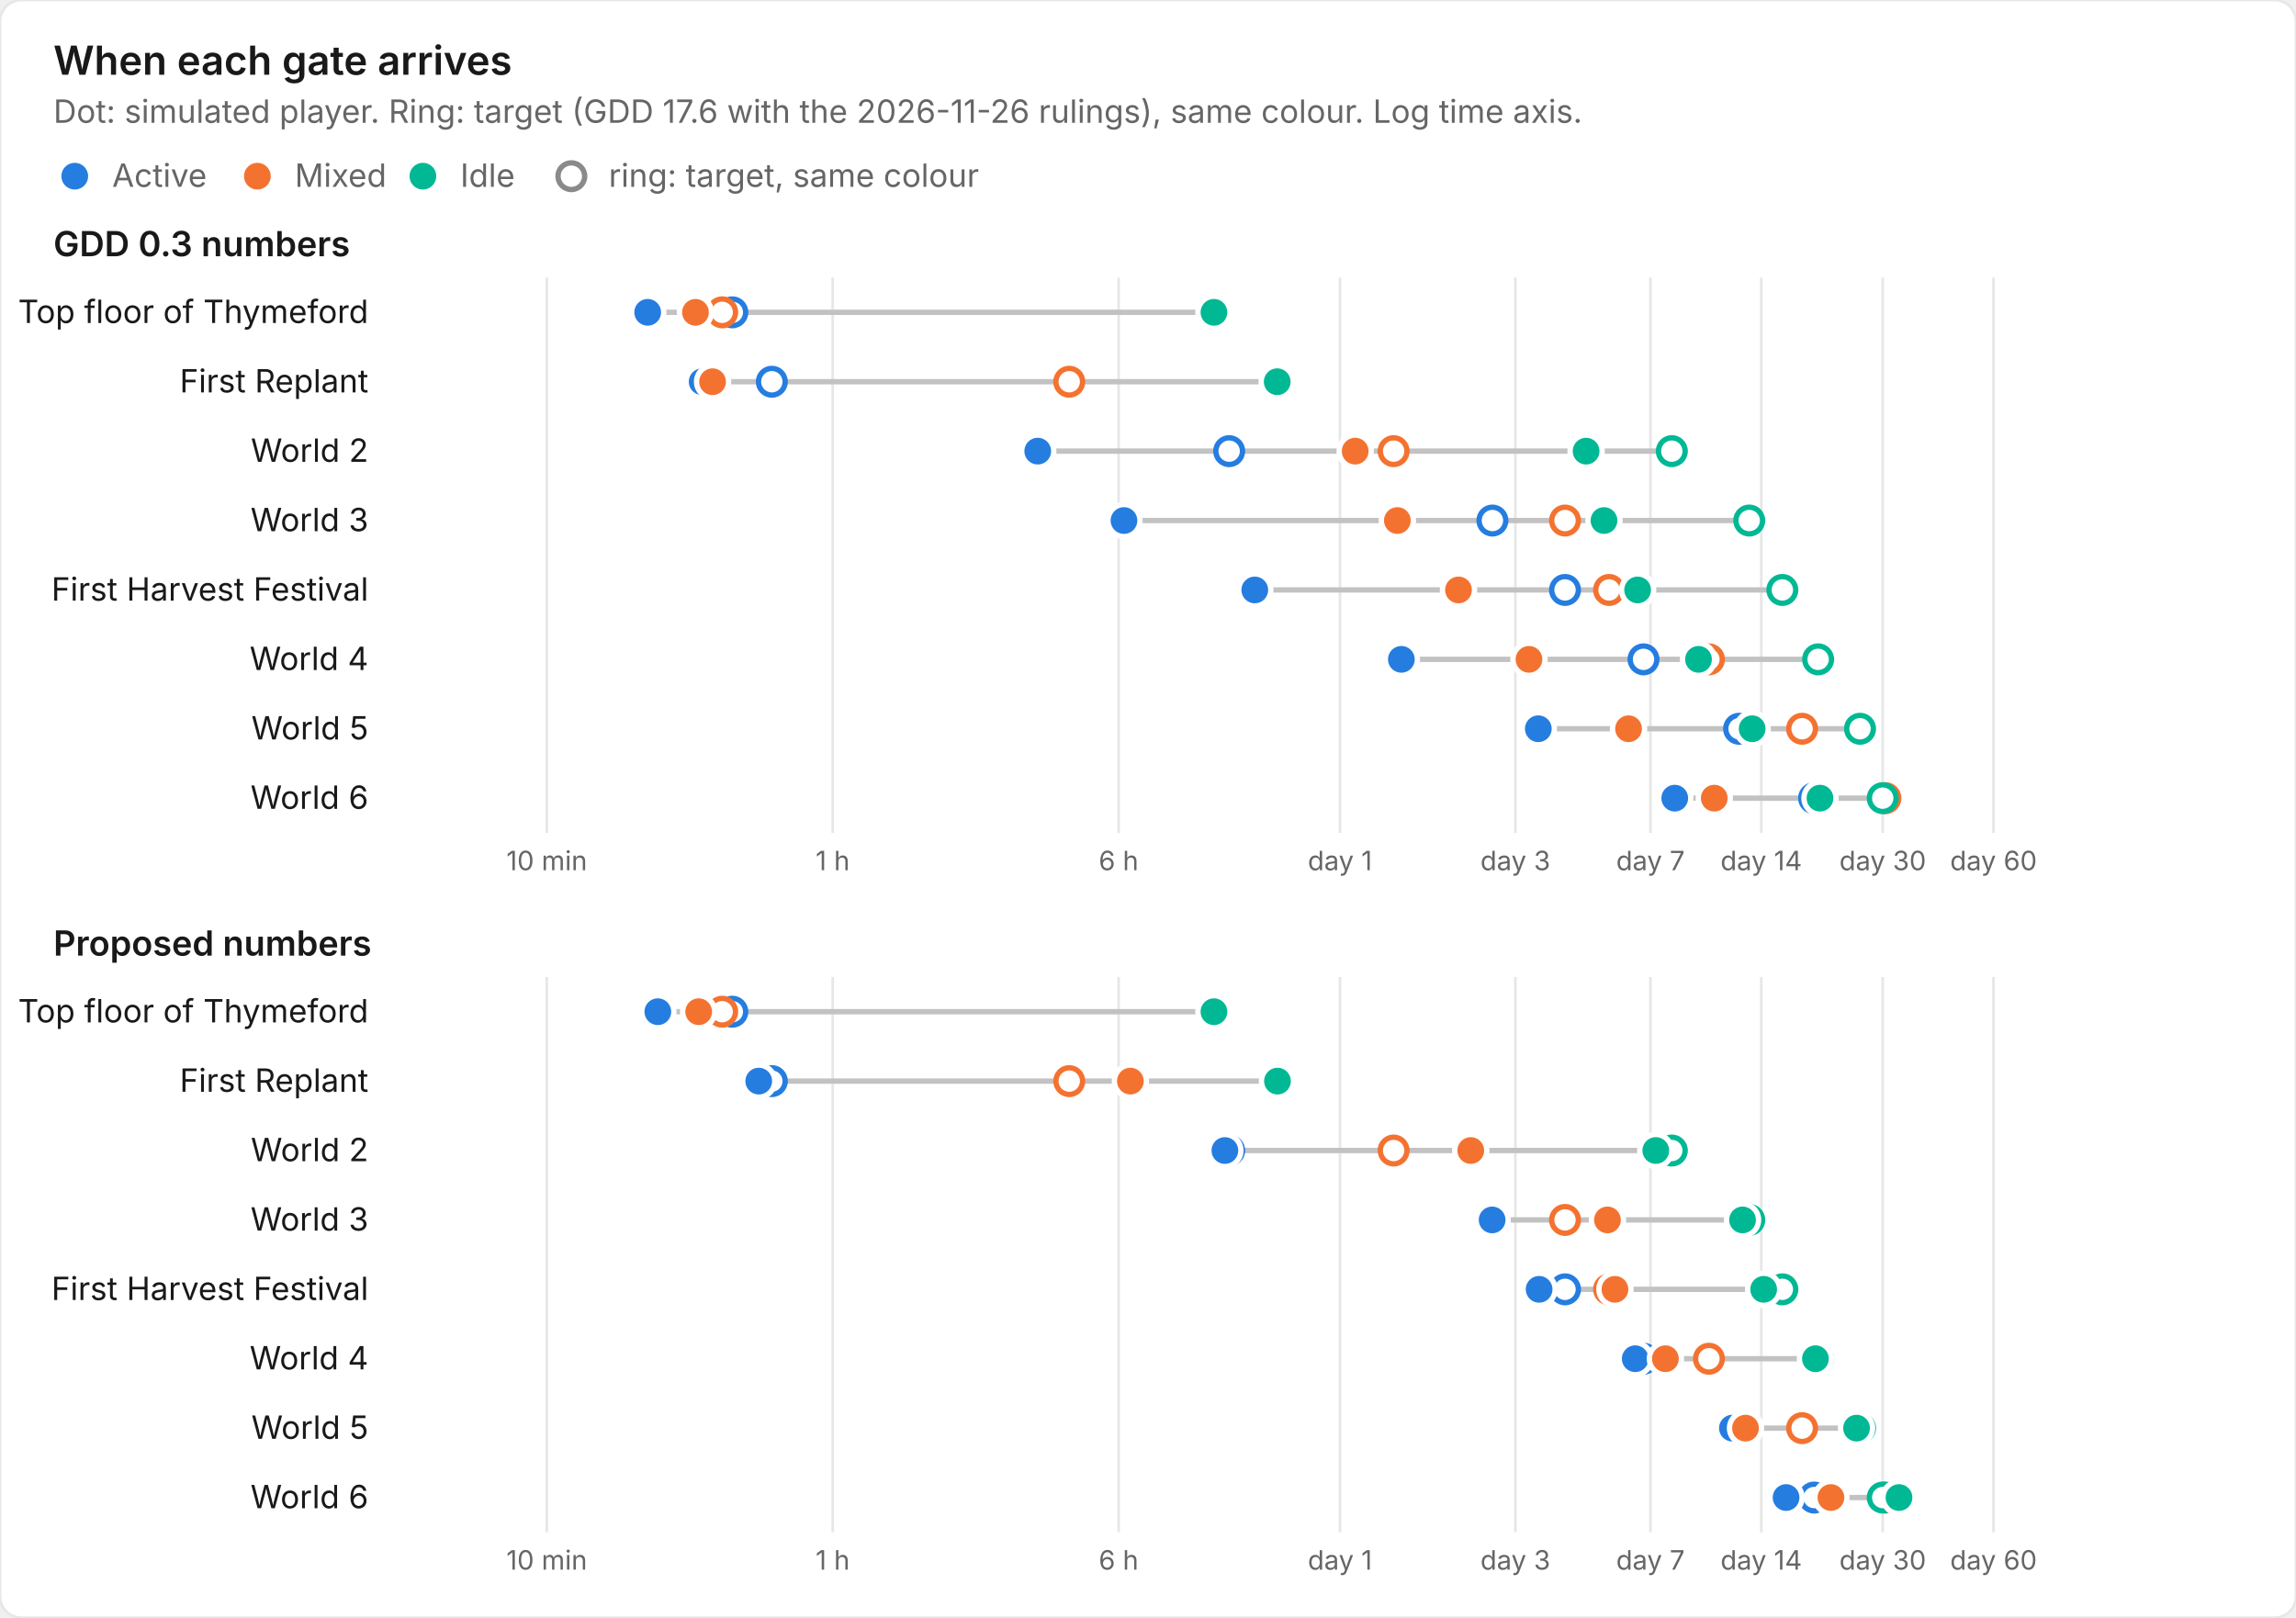
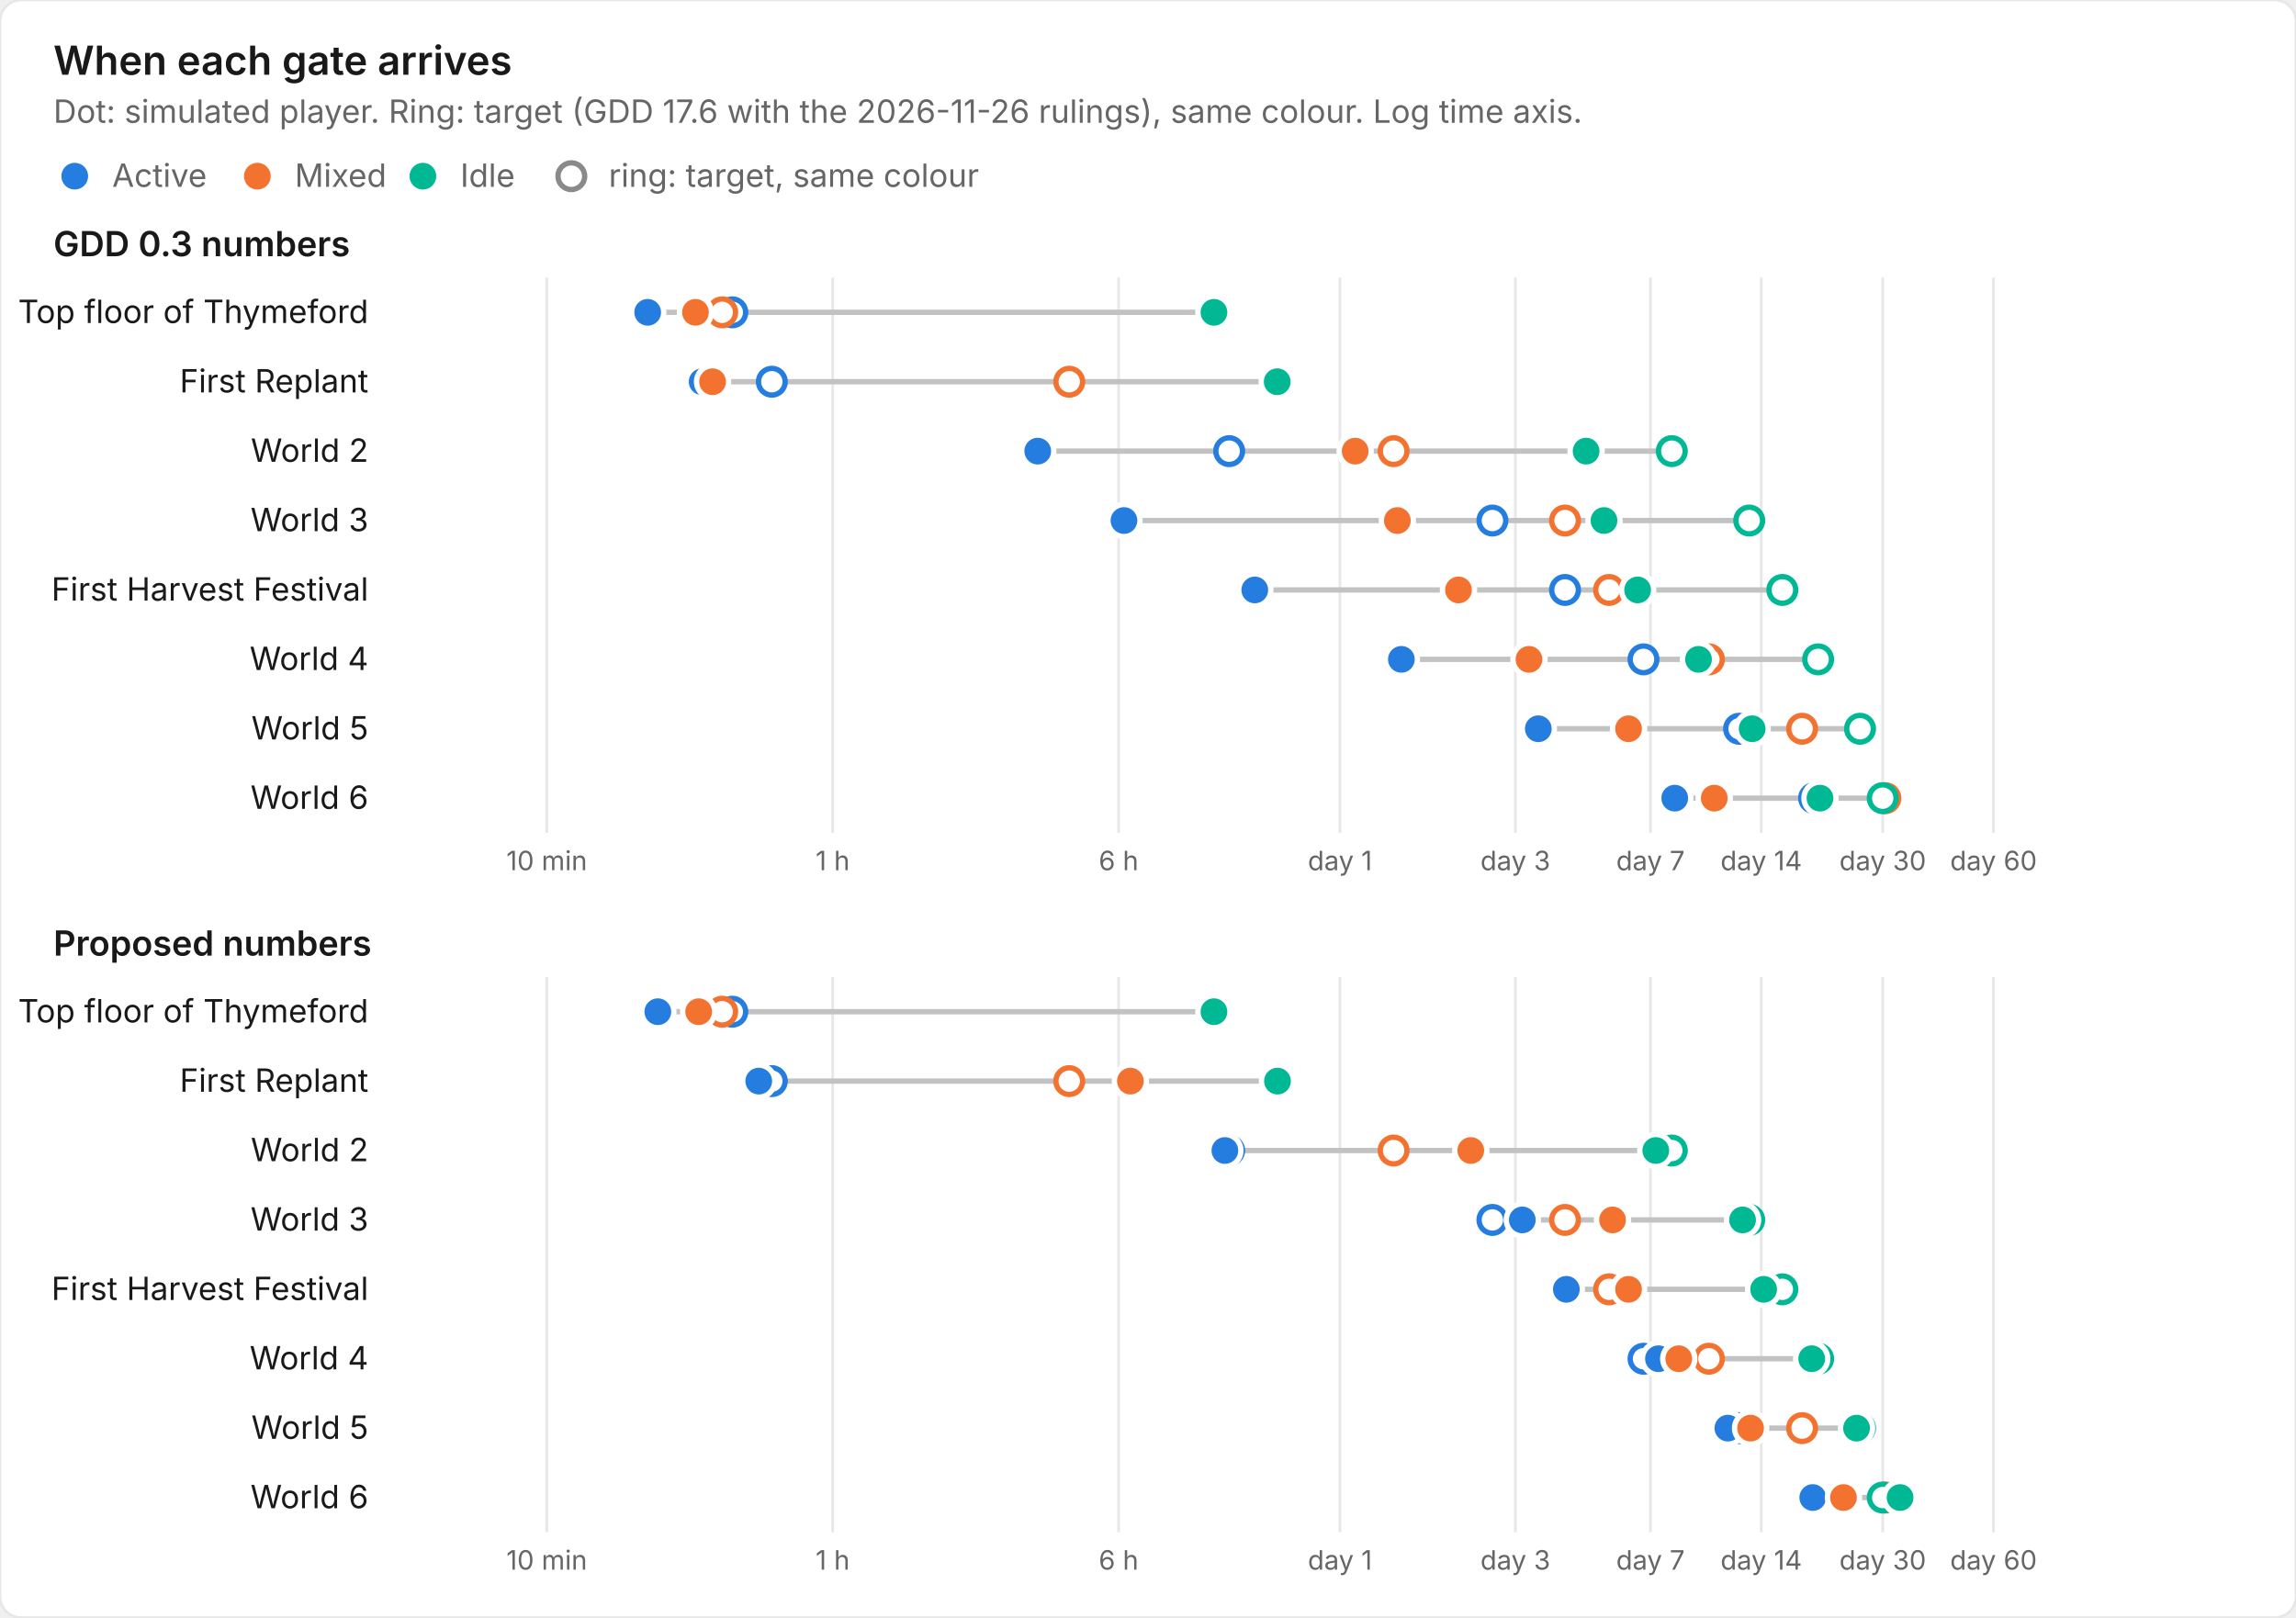
<svg xmlns="http://www.w3.org/2000/svg" viewBox="0 0 860 606" width="860" height="606" font-family="system-ui, -apple-system, &quot;Segoe UI&quot;, sans-serif" role="img">
  <rect width="860" height="606" rx="8" fill="#ffffff" stroke="#e7e7e7" />
  <text x="20" y="28" font-size="15" fill="#191919" text-anchor="start" font-weight="600">When each gate arrives</text>
  <text x="20" y="46" font-size="12" fill="#666666" text-anchor="start">Dot: simulated player. Ring: target (GDD 17.6 with the 2026-11-26 rulings), same colour. Log time axis.</text>
  <circle cx="28" cy="66" r="6" fill="#257de0" stroke="#ffffff" stroke-width="2" />
  <text x="42" y="70" font-size="12" fill="#666666" text-anchor="start">Active</text>
  <circle cx="96.4" cy="66" r="6" fill="#f47230" stroke="#ffffff" stroke-width="2" />
  <text x="110.4" y="70" font-size="12" fill="#666666" text-anchor="start">Mixed</text>
  <circle cx="158.4" cy="66" r="6" fill="#00b894" stroke="#ffffff" stroke-width="2" />
  <text x="172.4" y="70" font-size="12" fill="#666666" text-anchor="start">Idle</text>
  <circle cx="214" cy="66" r="5" fill="#ffffff" stroke="#8a8a8a" stroke-width="2" />
  <text x="228" y="70" font-size="12" fill="#666666" text-anchor="start">ring: target, same colour</text>
  <text x="20" y="96" font-size="13" fill="#191919" text-anchor="start" font-weight="600">GDD 0.3 numbers</text>
  <line x1="204.8" y1="104" x2="204.8" y2="312" stroke="#e7e7e7" />
  <text x="204.8" y="326" font-size="10" fill="#666666" text-anchor="middle">10 min</text>
  <line x1="311.9" y1="104" x2="311.9" y2="312" stroke="#e7e7e7" />
  <text x="311.9" y="326" font-size="10" fill="#666666" text-anchor="middle">1 h</text>
  <line x1="419" y1="104" x2="419" y2="312" stroke="#e7e7e7" />
  <text x="419" y="326" font-size="10" fill="#666666" text-anchor="middle">6 h</text>
  <line x1="501.9" y1="104" x2="501.9" y2="312" stroke="#e7e7e7" />
  <text x="501.9" y="326" font-size="10" fill="#666666" text-anchor="middle">day 1</text>
  <line x1="567.6" y1="104" x2="567.6" y2="312" stroke="#e7e7e7" />
  <text x="567.6" y="326" font-size="10" fill="#666666" text-anchor="middle">day 3</text>
  <line x1="618.2" y1="104" x2="618.2" y2="312" stroke="#e7e7e7" />
  <text x="618.2" y="326" font-size="10" fill="#666666" text-anchor="middle">day 7</text>
  <line x1="659.7" y1="104" x2="659.7" y2="312" stroke="#e7e7e7" />
  <text x="659.7" y="326" font-size="10" fill="#666666" text-anchor="middle">day 14</text>
  <line x1="705.2" y1="104" x2="705.2" y2="312" stroke="#e7e7e7" />
  <text x="705.2" y="326" font-size="10" fill="#666666" text-anchor="middle">day 30</text>
  <line x1="746.7" y1="104" x2="746.7" y2="312" stroke="#e7e7e7" />
  <text x="746.7" y="326" font-size="10" fill="#666666" text-anchor="middle">day 60</text>
  <text x="138" y="121" font-size="12" fill="#191919" text-anchor="end">Top floor of Thymeford</text>
  <line x1="242.6" y1="117" x2="455.2" y2="117" stroke="#c2c2c2" stroke-width="2" />
  <circle cx="274.3" cy="117" r="5" fill="#ffffff" stroke="#257de0" stroke-width="2" />
  <circle cx="270.5" cy="117" r="5" fill="#ffffff" stroke="#f47230" stroke-width="2" />
  <circle cx="455.2" cy="117" r="5" fill="#ffffff" stroke="#00b894" stroke-width="2" />
  <circle cx="242.6" cy="117" r="6" fill="#257de0" stroke="#ffffff" stroke-width="2" />
  <circle cx="260.5" cy="117" r="6" fill="#f47230" stroke="#ffffff" stroke-width="2" />
  <circle cx="454.7" cy="117" r="6" fill="#00b894" stroke="#ffffff" stroke-width="2" />
  <text x="138" y="147" font-size="12" fill="#191919" text-anchor="end">First Replant</text>
  <line x1="263" y1="143" x2="478.4" y2="143" stroke="#c2c2c2" stroke-width="2" />
  <circle cx="289.1" cy="143" r="5" fill="#ffffff" stroke="#257de0" stroke-width="2" />
  <circle cx="400.5" cy="143" r="5" fill="#ffffff" stroke="#f47230" stroke-width="2" />
  <circle cx="477.6" cy="143" r="5" fill="#ffffff" stroke="#00b894" stroke-width="2" />
  <circle cx="263" cy="143" r="6" fill="#257de0" stroke="#ffffff" stroke-width="2" />
  <circle cx="266.9" cy="143" r="6" fill="#f47230" stroke="#ffffff" stroke-width="2" />
  <circle cx="478.4" cy="143" r="6" fill="#00b894" stroke="#ffffff" stroke-width="2" />
  <text x="138" y="173" font-size="12" fill="#191919" text-anchor="end">World 2</text>
  <line x1="388.7" y1="169" x2="626.2" y2="169" stroke="#c2c2c2" stroke-width="2" />
  <circle cx="460.4" cy="169" r="5" fill="#ffffff" stroke="#257de0" stroke-width="2" />
  <circle cx="522" cy="169" r="5" fill="#ffffff" stroke="#f47230" stroke-width="2" />
  <circle cx="626.2" cy="169" r="5" fill="#ffffff" stroke="#00b894" stroke-width="2" />
  <circle cx="388.7" cy="169" r="6" fill="#257de0" stroke="#ffffff" stroke-width="2" />
  <circle cx="507.6" cy="169" r="6" fill="#f47230" stroke="#ffffff" stroke-width="2" />
  <circle cx="594.1" cy="169" r="6" fill="#00b894" stroke="#ffffff" stroke-width="2" />
  <text x="138" y="199" font-size="12" fill="#191919" text-anchor="end">World 3</text>
  <line x1="421" y1="195" x2="655.2" y2="195" stroke="#c2c2c2" stroke-width="2" />
  <circle cx="559" cy="195" r="5" fill="#ffffff" stroke="#257de0" stroke-width="2" />
  <circle cx="586.2" cy="195" r="5" fill="#ffffff" stroke="#f47230" stroke-width="2" />
  <circle cx="655.2" cy="195" r="5" fill="#ffffff" stroke="#00b894" stroke-width="2" />
  <circle cx="421" cy="195" r="6" fill="#257de0" stroke="#ffffff" stroke-width="2" />
  <circle cx="523.4" cy="195" r="6" fill="#f47230" stroke="#ffffff" stroke-width="2" />
  <circle cx="600.8" cy="195" r="6" fill="#00b894" stroke="#ffffff" stroke-width="2" />
  <text x="138" y="225" font-size="12" fill="#191919" text-anchor="end">First Harvest Festival</text>
  <line x1="470" y1="221" x2="667.6" y2="221" stroke="#c2c2c2" stroke-width="2" />
  <circle cx="586.2" cy="221" r="5" fill="#ffffff" stroke="#257de0" stroke-width="2" />
  <circle cx="602.7" cy="221" r="5" fill="#ffffff" stroke="#f47230" stroke-width="2" />
  <circle cx="667.6" cy="221" r="5" fill="#ffffff" stroke="#00b894" stroke-width="2" />
  <circle cx="470" cy="221" r="6" fill="#257de0" stroke="#ffffff" stroke-width="2" />
  <circle cx="546.3" cy="221" r="6" fill="#f47230" stroke="#ffffff" stroke-width="2" />
  <circle cx="613.4" cy="221" r="6" fill="#00b894" stroke="#ffffff" stroke-width="2" />
  <text x="138" y="251" font-size="12" fill="#191919" text-anchor="end">World 4</text>
  <line x1="524.9" y1="247" x2="681" y2="247" stroke="#c2c2c2" stroke-width="2" />
  <circle cx="615.6" cy="247" r="5" fill="#ffffff" stroke="#257de0" stroke-width="2" />
  <circle cx="640.1" cy="247" r="5" fill="#ffffff" stroke="#f47230" stroke-width="2" />
  <circle cx="681" cy="247" r="5" fill="#ffffff" stroke="#00b894" stroke-width="2" />
  <circle cx="524.9" cy="247" r="6" fill="#257de0" stroke="#ffffff" stroke-width="2" />
  <circle cx="572.7" cy="247" r="6" fill="#f47230" stroke="#ffffff" stroke-width="2" />
  <circle cx="636.2" cy="247" r="6" fill="#00b894" stroke="#ffffff" stroke-width="2" />
  <text x="138" y="277" font-size="12" fill="#191919" text-anchor="end">World 5</text>
  <line x1="576.2" y1="273" x2="696.7" y2="273" stroke="#c2c2c2" stroke-width="2" />
  <circle cx="651.4" cy="273" r="5" fill="#ffffff" stroke="#257de0" stroke-width="2" />
  <circle cx="675" cy="273" r="5" fill="#ffffff" stroke="#f47230" stroke-width="2" />
  <circle cx="696.7" cy="273" r="5" fill="#ffffff" stroke="#00b894" stroke-width="2" />
  <circle cx="576.2" cy="273" r="6" fill="#257de0" stroke="#ffffff" stroke-width="2" />
  <circle cx="610" cy="273" r="6" fill="#f47230" stroke="#ffffff" stroke-width="2" />
  <circle cx="656.3" cy="273" r="6" fill="#00b894" stroke="#ffffff" stroke-width="2" />
  <text x="138" y="303" font-size="12" fill="#191919" text-anchor="end">World 6</text>
  <line x1="627.3" y1="299" x2="706.2" y2="299" stroke="#c2c2c2" stroke-width="2" />
  <circle cx="679.5" cy="299" r="5" fill="#ffffff" stroke="#257de0" stroke-width="2" />
  <circle cx="706.2" cy="299" r="5" fill="#ffffff" stroke="#f47230" stroke-width="2" />
  <circle cx="705.2" cy="299" r="5" fill="#ffffff" stroke="#00b894" stroke-width="2" />
  <circle cx="627.3" cy="299" r="6" fill="#257de0" stroke="#ffffff" stroke-width="2" />
  <circle cx="642.1" cy="299" r="6" fill="#f47230" stroke="#ffffff" stroke-width="2" />
  <circle cx="681.7" cy="299" r="6" fill="#00b894" stroke="#ffffff" stroke-width="2" />
  <text x="20" y="358" font-size="13" fill="#191919" text-anchor="start" font-weight="600">Proposed numbers</text>
  <line x1="204.8" y1="366" x2="204.8" y2="574" stroke="#e7e7e7" />
  <text x="204.8" y="588" font-size="10" fill="#666666" text-anchor="middle">10 min</text>
  <line x1="311.9" y1="366" x2="311.9" y2="574" stroke="#e7e7e7" />
  <text x="311.9" y="588" font-size="10" fill="#666666" text-anchor="middle">1 h</text>
  <line x1="419" y1="366" x2="419" y2="574" stroke="#e7e7e7" />
  <text x="419" y="588" font-size="10" fill="#666666" text-anchor="middle">6 h</text>
  <line x1="501.9" y1="366" x2="501.9" y2="574" stroke="#e7e7e7" />
  <text x="501.9" y="588" font-size="10" fill="#666666" text-anchor="middle">day 1</text>
  <line x1="567.6" y1="366" x2="567.6" y2="574" stroke="#e7e7e7" />
  <text x="567.6" y="588" font-size="10" fill="#666666" text-anchor="middle">day 3</text>
  <line x1="618.2" y1="366" x2="618.2" y2="574" stroke="#e7e7e7" />
  <text x="618.2" y="588" font-size="10" fill="#666666" text-anchor="middle">day 7</text>
  <line x1="659.7" y1="366" x2="659.7" y2="574" stroke="#e7e7e7" />
  <text x="659.7" y="588" font-size="10" fill="#666666" text-anchor="middle">day 14</text>
  <line x1="705.2" y1="366" x2="705.2" y2="574" stroke="#e7e7e7" />
  <text x="705.2" y="588" font-size="10" fill="#666666" text-anchor="middle">day 30</text>
  <line x1="746.7" y1="366" x2="746.7" y2="574" stroke="#e7e7e7" />
  <text x="746.7" y="588" font-size="10" fill="#666666" text-anchor="middle">day 60</text>
  <text x="138" y="383" font-size="12" fill="#191919" text-anchor="end">Top floor of Thymeford</text>
  <line x1="246.4" y1="379" x2="455.2" y2="379" stroke="#c2c2c2" stroke-width="2" />
  <circle cx="274.3" cy="379" r="5" fill="#ffffff" stroke="#257de0" stroke-width="2" />
  <circle cx="270.5" cy="379" r="5" fill="#ffffff" stroke="#f47230" stroke-width="2" />
  <circle cx="455.2" cy="379" r="5" fill="#ffffff" stroke="#00b894" stroke-width="2" />
  <circle cx="246.4" cy="379" r="6" fill="#257de0" stroke="#ffffff" stroke-width="2" />
  <circle cx="261.7" cy="379" r="6" fill="#f47230" stroke="#ffffff" stroke-width="2" />
  <circle cx="454.7" cy="379" r="6" fill="#00b894" stroke="#ffffff" stroke-width="2" />
  <text x="138" y="409" font-size="12" fill="#191919" text-anchor="end">First Replant</text>
  <line x1="284.2" y1="405" x2="478.5" y2="405" stroke="#c2c2c2" stroke-width="2" />
  <circle cx="289.1" cy="405" r="5" fill="#ffffff" stroke="#257de0" stroke-width="2" />
  <circle cx="400.5" cy="405" r="5" fill="#ffffff" stroke="#f47230" stroke-width="2" />
  <circle cx="477.6" cy="405" r="5" fill="#ffffff" stroke="#00b894" stroke-width="2" />
  <circle cx="284.2" cy="405" r="6" fill="#257de0" stroke="#ffffff" stroke-width="2" />
  <circle cx="423.4" cy="405" r="6" fill="#f47230" stroke="#ffffff" stroke-width="2" />
  <circle cx="478.5" cy="405" r="6" fill="#00b894" stroke="#ffffff" stroke-width="2" />
  <text x="138" y="435" font-size="12" fill="#191919" text-anchor="end">World 2</text>
  <line x1="458.8" y1="431" x2="626.2" y2="431" stroke="#c2c2c2" stroke-width="2" />
  <circle cx="460.4" cy="431" r="5" fill="#ffffff" stroke="#257de0" stroke-width="2" />
  <circle cx="522" cy="431" r="5" fill="#ffffff" stroke="#f47230" stroke-width="2" />
  <circle cx="626.2" cy="431" r="5" fill="#ffffff" stroke="#00b894" stroke-width="2" />
  <circle cx="458.8" cy="431" r="6" fill="#257de0" stroke="#ffffff" stroke-width="2" />
  <circle cx="550.9" cy="431" r="6" fill="#f47230" stroke="#ffffff" stroke-width="2" />
  <circle cx="620.2" cy="431" r="6" fill="#00b894" stroke="#ffffff" stroke-width="2" />
  <text x="138" y="461" font-size="12" fill="#191919" text-anchor="end">World 3</text>
-   <line x1="558.9" y1="457" x2="655.2" y2="457" stroke="#c2c2c2" stroke-width="2" />
+   <line x1="559" y1="457" x2="655.2" y2="457" stroke="#c2c2c2" stroke-width="2" />
  <circle cx="559" cy="457" r="5" fill="#ffffff" stroke="#257de0" stroke-width="2" />
  <circle cx="586.2" cy="457" r="5" fill="#ffffff" stroke="#f47230" stroke-width="2" />
  <circle cx="655.2" cy="457" r="5" fill="#ffffff" stroke="#00b894" stroke-width="2" />
-   <circle cx="558.9" cy="457" r="6" fill="#257de0" stroke="#ffffff" stroke-width="2" />
-   <circle cx="602.1" cy="457" r="6" fill="#f47230" stroke="#ffffff" stroke-width="2" />
+   <circle cx="570.2" cy="457" r="6" fill="#257de0" stroke="#ffffff" stroke-width="2" />
+   <circle cx="604" cy="457" r="6" fill="#f47230" stroke="#ffffff" stroke-width="2" />
  <circle cx="652.7" cy="457" r="6" fill="#00b894" stroke="#ffffff" stroke-width="2" />
  <text x="138" y="487" font-size="12" fill="#191919" text-anchor="end">First Harvest Festival</text>
-   <line x1="576.5" y1="483" x2="667.6" y2="483" stroke="#c2c2c2" stroke-width="2" />
+   <line x1="586.2" y1="483" x2="667.6" y2="483" stroke="#c2c2c2" stroke-width="2" />
  <circle cx="586.2" cy="483" r="5" fill="#ffffff" stroke="#257de0" stroke-width="2" />
  <circle cx="602.7" cy="483" r="5" fill="#ffffff" stroke="#f47230" stroke-width="2" />
  <circle cx="667.6" cy="483" r="5" fill="#ffffff" stroke="#00b894" stroke-width="2" />
-   <circle cx="576.5" cy="483" r="6" fill="#257de0" stroke="#ffffff" stroke-width="2" />
-   <circle cx="604.9" cy="483" r="6" fill="#f47230" stroke="#ffffff" stroke-width="2" />
+   <circle cx="586.7" cy="483" r="6" fill="#257de0" stroke="#ffffff" stroke-width="2" />
+   <circle cx="610" cy="483" r="6" fill="#f47230" stroke="#ffffff" stroke-width="2" />
  <circle cx="660.6" cy="483" r="6" fill="#00b894" stroke="#ffffff" stroke-width="2" />
  <text x="138" y="513" font-size="12" fill="#191919" text-anchor="end">World 4</text>
-   <line x1="612.5" y1="509" x2="681" y2="509" stroke="#c2c2c2" stroke-width="2" />
+   <line x1="615.6" y1="509" x2="681" y2="509" stroke="#c2c2c2" stroke-width="2" />
  <circle cx="615.6" cy="509" r="5" fill="#ffffff" stroke="#257de0" stroke-width="2" />
  <circle cx="640.1" cy="509" r="5" fill="#ffffff" stroke="#f47230" stroke-width="2" />
  <circle cx="681" cy="509" r="5" fill="#ffffff" stroke="#00b894" stroke-width="2" />
-   <circle cx="612.5" cy="509" r="6" fill="#257de0" stroke="#ffffff" stroke-width="2" />
-   <circle cx="623.8" cy="509" r="6" fill="#f47230" stroke="#ffffff" stroke-width="2" />
-   <circle cx="680" cy="509" r="6" fill="#00b894" stroke="#ffffff" stroke-width="2" />
+   <circle cx="621.2" cy="509" r="6" fill="#257de0" stroke="#ffffff" stroke-width="2" />
+   <circle cx="628.8" cy="509" r="6" fill="#f47230" stroke="#ffffff" stroke-width="2" />
+   <circle cx="678.6" cy="509" r="6" fill="#00b894" stroke="#ffffff" stroke-width="2" />
  <text x="138" y="539" font-size="12" fill="#191919" text-anchor="end">World 5</text>
-   <line x1="648.9" y1="535" x2="696.7" y2="535" stroke="#c2c2c2" stroke-width="2" />
+   <line x1="647.2" y1="535" x2="696.7" y2="535" stroke="#c2c2c2" stroke-width="2" />
  <circle cx="651.4" cy="535" r="5" fill="#ffffff" stroke="#257de0" stroke-width="2" />
  <circle cx="675" cy="535" r="5" fill="#ffffff" stroke="#f47230" stroke-width="2" />
  <circle cx="696.7" cy="535" r="5" fill="#ffffff" stroke="#00b894" stroke-width="2" />
-   <circle cx="648.9" cy="535" r="6" fill="#257de0" stroke="#ffffff" stroke-width="2" />
-   <circle cx="653.8" cy="535" r="6" fill="#f47230" stroke="#ffffff" stroke-width="2" />
+   <circle cx="647.2" cy="535" r="6" fill="#257de0" stroke="#ffffff" stroke-width="2" />
+   <circle cx="655.7" cy="535" r="6" fill="#f47230" stroke="#ffffff" stroke-width="2" />
  <circle cx="695.4" cy="535" r="6" fill="#00b894" stroke="#ffffff" stroke-width="2" />
  <text x="138" y="565" font-size="12" fill="#191919" text-anchor="end">World 6</text>
-   <line x1="669" y1="561" x2="711.3" y2="561" stroke="#c2c2c2" stroke-width="2" />
+   <line x1="679" y1="561" x2="711.7" y2="561" stroke="#c2c2c2" stroke-width="2" />
  <circle cx="679.5" cy="561" r="5" fill="#ffffff" stroke="#257de0" stroke-width="2" />
  <circle cx="706.2" cy="561" r="5" fill="#ffffff" stroke="#f47230" stroke-width="2" />
  <circle cx="705.2" cy="561" r="5" fill="#ffffff" stroke="#00b894" stroke-width="2" />
-   <circle cx="669" cy="561" r="6" fill="#257de0" stroke="#ffffff" stroke-width="2" />
-   <circle cx="685.8" cy="561" r="6" fill="#f47230" stroke="#ffffff" stroke-width="2" />
-   <circle cx="711.3" cy="561" r="6" fill="#00b894" stroke="#ffffff" stroke-width="2" />
+   <circle cx="679" cy="561" r="6" fill="#257de0" stroke="#ffffff" stroke-width="2" />
+   <circle cx="690.5" cy="561" r="6" fill="#f47230" stroke="#ffffff" stroke-width="2" />
+   <circle cx="711.7" cy="561" r="6" fill="#00b894" stroke="#ffffff" stroke-width="2" />
</svg>
